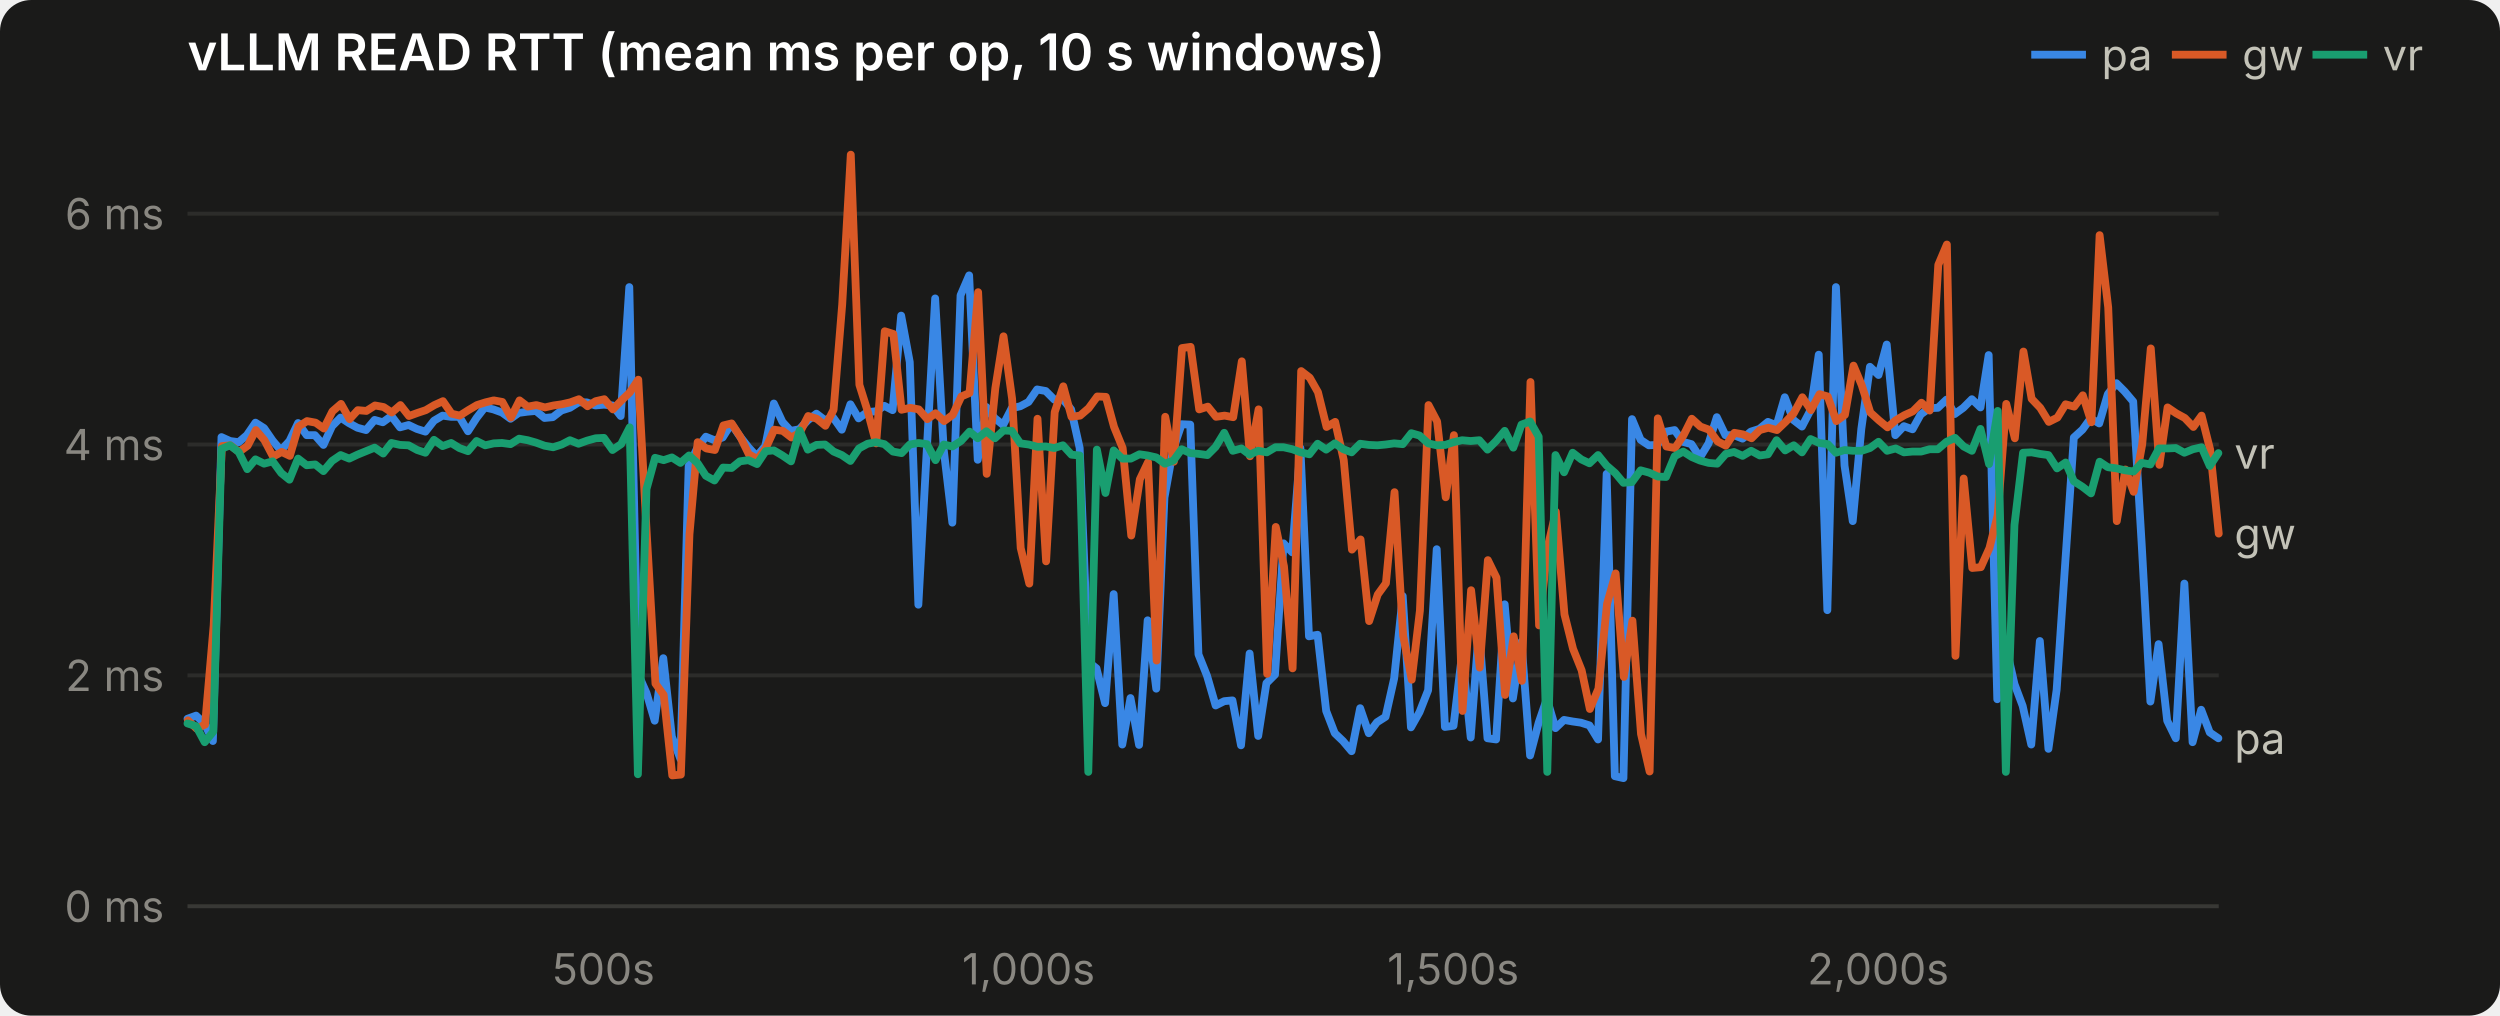
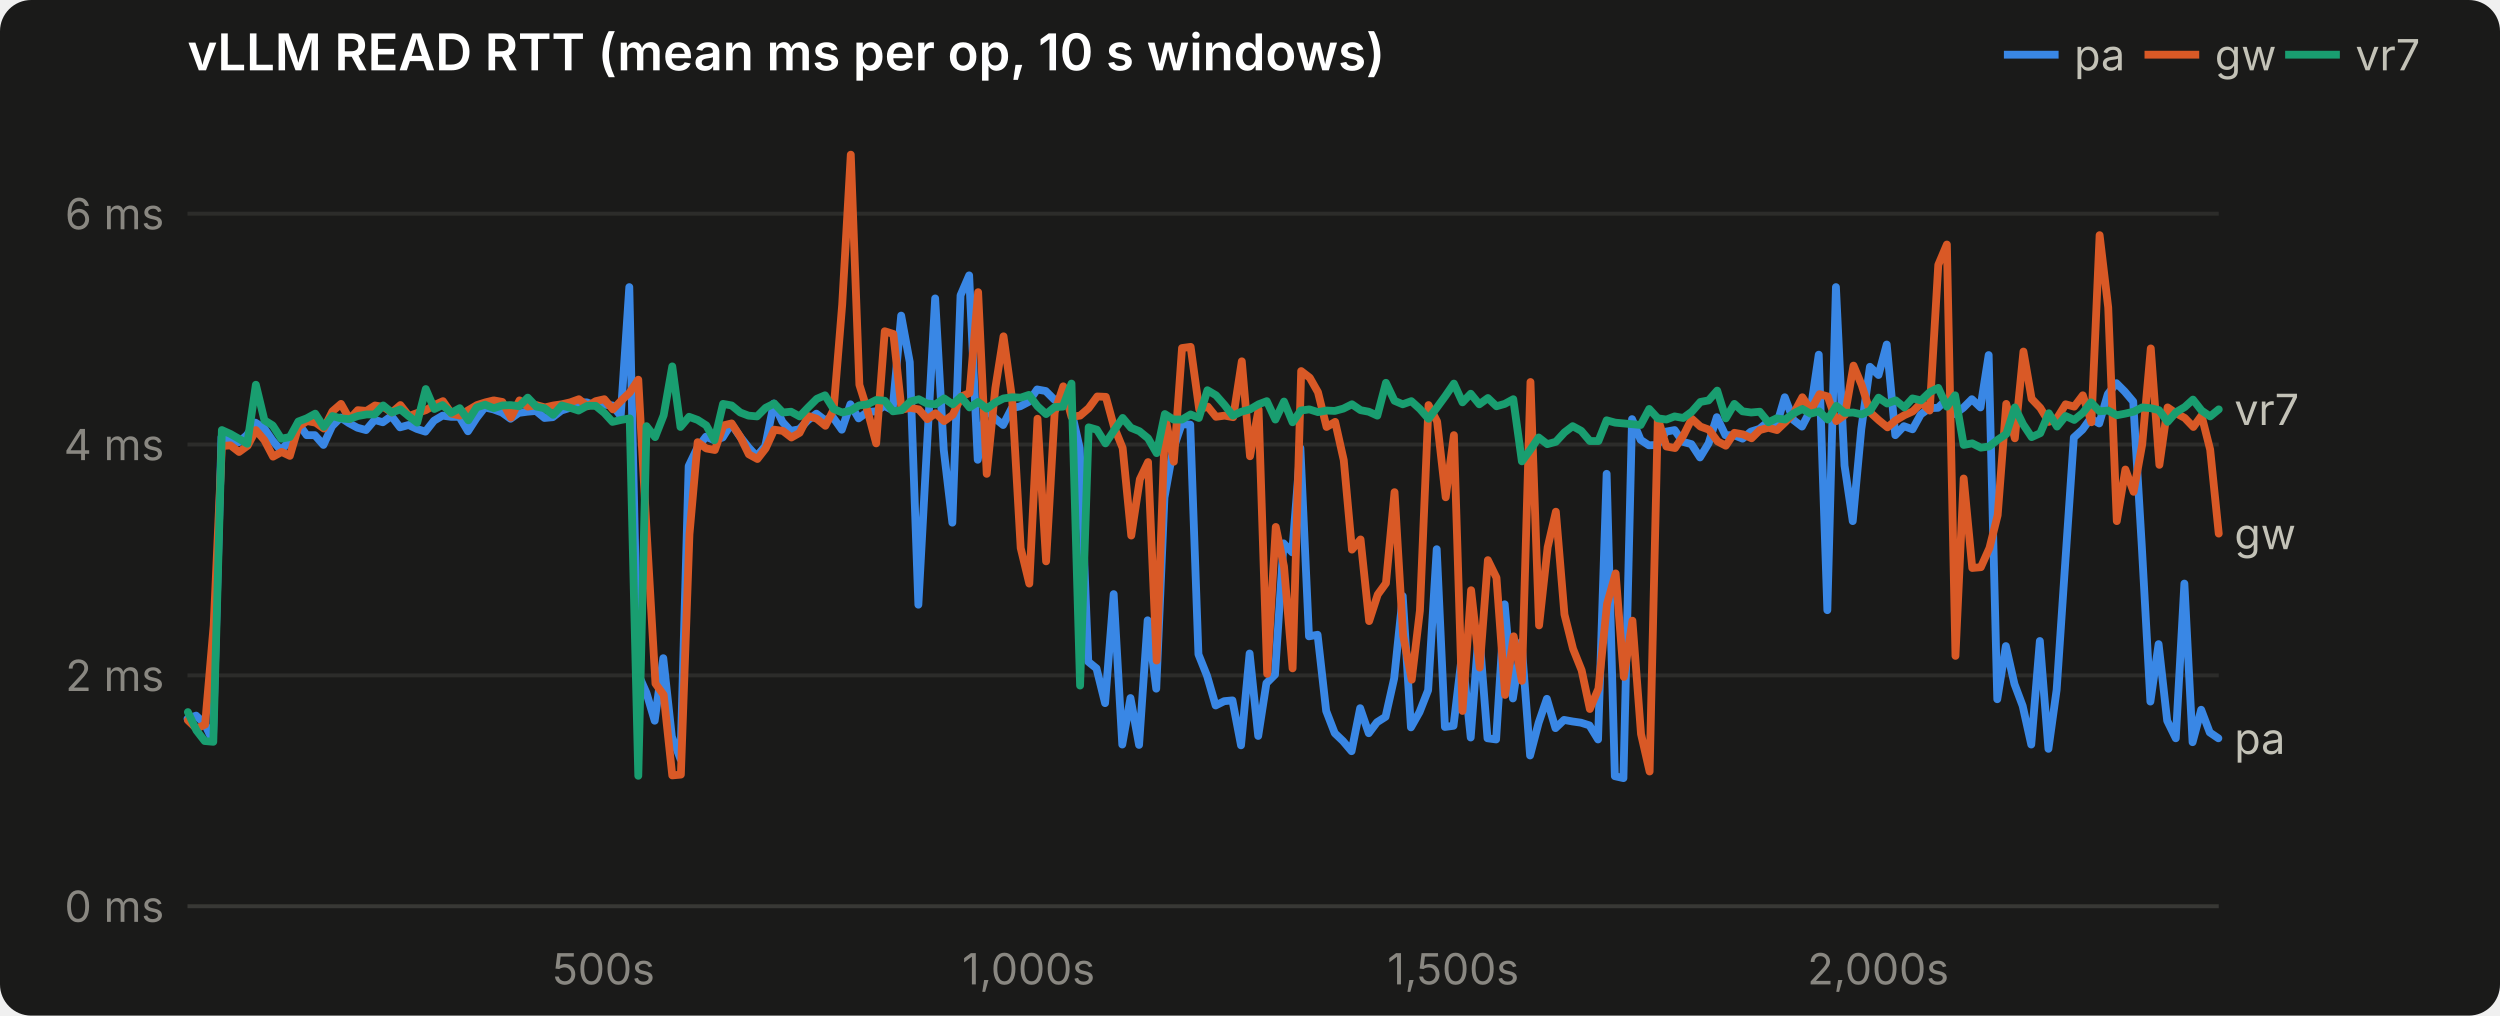
<svg xmlns="http://www.w3.org/2000/svg" viewBox="0 0 640 260" width="640" height="260" font-family="system-ui, -apple-system, Segoe UI, sans-serif" role="img" aria-label="vLLM READ RTT (mean ms per op, 10 s windows)">
  <rect width="640" height="260" rx="8" fill="#1a1a19" />
  <text x="48" y="18" font-size="13" font-weight="600" fill="#ffffff">vLLM READ RTT (mean ms per op, 10 s windows)</text>
-   <line x1="592" x2="606" y1="14" y2="14" stroke="#199e70" stroke-width="2" />
-   <text x="610" y="18" font-size="11" fill="#c3c2b7">vr</text>
-   <line x1="556" x2="570" y1="14" y2="14" stroke="#d95926" stroke-width="2" />
-   <text x="574" y="18" font-size="11" fill="#c3c2b7">gw</text>
-   <line x1="520" x2="534" y1="14" y2="14" stroke="#3987e5" stroke-width="2" />
-   <text x="538" y="18" font-size="11" fill="#c3c2b7">pa</text>
+   <line x1="585" x2="599" y1="14" y2="14" stroke="#199e70" stroke-width="2" />
+   <text x="603" y="18" font-size="11" fill="#c3c2b7">vr7</text>
+   <line x1="549" x2="563" y1="14" y2="14" stroke="#d95926" stroke-width="2" />
+   <text x="567" y="18" font-size="11" fill="#c3c2b7">gw</text>
+   <line x1="513" x2="527" y1="14" y2="14" stroke="#3987e5" stroke-width="2" />
+   <text x="531" y="18" font-size="11" fill="#c3c2b7">pa</text>
  <line x1="48" x2="568" y1="232.0" y2="232.0" stroke="#383835" stroke-width="1" />
  <text x="42" y="236.0" text-anchor="end" font-size="11" fill="#898781">0 ms</text>
  <line x1="48" x2="568" y1="172.9" y2="172.9" stroke="#2c2c2a" stroke-width="1" />
  <text x="42" y="176.9" text-anchor="end" font-size="11" fill="#898781">2 ms</text>
  <line x1="48" x2="568" y1="113.8" y2="113.8" stroke="#2c2c2a" stroke-width="1" />
  <text x="42" y="117.8" text-anchor="end" font-size="11" fill="#898781">4 ms</text>
  <line x1="48" x2="568" y1="54.7" y2="54.7" stroke="#2c2c2a" stroke-width="1" />
  <text x="42" y="58.7" text-anchor="end" font-size="11" fill="#898781">6 ms</text>
  <text x="154.5" y="252" text-anchor="middle" font-size="11" fill="#898781">500s</text>
  <text x="263.3" y="252" text-anchor="middle" font-size="11" fill="#898781">1,000s</text>
  <text x="372.0" y="252" text-anchor="middle" font-size="11" fill="#898781">1,500s</text>
  <text x="480.8" y="252" text-anchor="middle" font-size="11" fill="#898781">2,000s</text>
  <path d="M48.0,184.0L50.2,183.2L52.4,185.3L54.5,189.7L56.7,111.9L58.9,112.9L61.1,113.2L63.2,111.4L65.4,108.2L67.6,109.6L69.8,112.8L71.9,115.3L74.1,112.9L76.3,108.3L78.5,111.4L80.6,111.4L82.8,113.9L85.0,109.1L87.2,106.9L89.3,108.3L91.5,109.5L93.7,110.1L95.9,107.5L98.0,108.1L100.2,106.5L102.4,109.4L104.6,108.8L106.7,109.8L108.9,110.5L111.1,107.7L113.3,106.4L115.4,106.7L117.6,106.7L119.8,110.4L122.0,107.0L124.1,104.3L126.3,104.8L128.5,105.6L130.7,107.2L132.8,105.7L135.0,105.4L137.2,105.2L139.4,107.0L141.5,106.8L143.7,105.1L145.9,104.4L148.1,103.0L150.2,103.0L152.4,103.8L154.6,103.6L156.8,103.8L158.9,106.5L161.1,73.5L163.3,172.4L165.5,177.4L167.6,184.5L169.8,168.5L172.0,188.6L174.2,194.3L176.3,119.3L178.5,114.7L180.7,111.8L182.9,112.7L185.0,112.0L187.2,108.5L189.4,111.7L191.6,114.5L193.7,116.8L195.9,114.2L198.1,103.3L200.3,108.0L202.4,110.3L204.6,109.9L206.8,107.6L209.0,105.9L211.1,107.5L213.3,106.9L215.5,110.0L217.7,103.5L219.8,107.1L222.0,105.5L224.2,105.3L226.4,103.9L228.5,105.0L230.7,80.8L232.9,92.7L235.1,154.8L237.2,116.2L239.4,76.4L241.6,115.2L243.8,133.8L245.9,75.6L248.1,70.5L250.3,117.7L252.5,104.2L254.6,107.0L256.8,108.8L259.0,104.5L261.2,104.0L263.3,102.9L265.5,99.7L267.7,100.1L269.9,102.3L272.0,102.1L274.2,104.8L276.4,114.7L278.6,169.4L280.7,171.1L282.9,180.0L285.1,152.1L287.3,190.6L289.4,178.7L291.6,190.7L293.8,158.8L296.0,176.3L298.1,127.4L300.3,115.1L302.5,108.6L304.7,108.7L306.8,167.5L309.0,173.0L311.2,180.6L313.4,179.5L315.5,179.3L317.7,190.8L319.9,167.3L322.1,188.4L324.2,174.9L326.4,172.7L328.6,139.1L330.8,141.4L332.9,114.7L335.1,162.9L337.3,162.5L339.5,182.0L341.7,187.7L343.8,189.7L346.0,192.3L348.2,181.3L350.4,187.7L352.5,184.9L354.7,183.5L356.9,173.7L359.1,152.6L361.2,186.2L363.4,182.3L365.6,176.7L367.8,140.6L369.9,186.1L372.1,185.8L374.3,167.3L376.5,188.8L378.6,161.1L380.8,189.0L383.0,189.3L385.2,154.7L387.3,178.8L389.5,164.3L391.7,193.4L393.9,185.0L396.0,178.9L398.2,186.4L400.4,184.3L402.6,184.7L404.7,185.0L406.9,185.7L409.1,189.3L411.3,121.3L413.4,198.7L415.6,199.2L417.8,107.3L420.0,112.6L422.1,114.0L424.3,113.9L426.5,110.5L428.7,110.1L430.8,113.1L433.0,113.7L435.2,117.1L437.4,113.5L439.5,106.8L441.7,111.4L443.9,111.4L446.1,112.3L448.2,110.5L450.4,109.8L452.6,108.0L454.8,108.9L456.9,101.7L459.1,107.5L461.3,109.2L463.5,105.0L465.6,90.8L467.8,156.2L470.0,73.5L472.2,119.2L474.3,133.4L476.5,109.8L478.7,93.9L480.9,96.0L483.0,88.2L485.2,111.4L487.4,109.1L489.6,109.9L491.7,106.1L493.9,104.5L496.1,104.4L498.3,102.3L500.4,106.0L502.6,104.4L504.8,102.2L507.0,104.3L509.1,90.9L511.3,179.0L513.5,165.4L515.7,175.1L517.8,180.7L520.0,190.6L522.2,164.1L524.4,191.7L526.5,176.6L528.7,144.1L530.9,112.0L533.1,110.0L535.2,107.1L537.4,108.4L539.6,100.9L541.8,98.1L543.9,100.2L546.1,102.8L548.3,139.8L550.5,179.6L552.6,164.9L554.8,184.5L557.0,189.0L559.2,149.4L561.3,190.0L563.5,181.7L565.7,187.5L567.9,189.0" fill="none" stroke="#3987e5" stroke-width="2" stroke-linejoin="round" stroke-linecap="round" />
  <text x="572" y="193.0" font-size="11" fill="#c3c2b7">pa</text>
  <path d="M48.1,184.4L50.3,186.5L52.5,185.5L54.7,160.1L56.8,114.2L59.0,114.0L61.2,115.7L63.4,114.1L65.5,110.1L67.7,112.7L69.9,116.9L72.1,115.7L74.2,116.7L76.4,109.2L78.6,107.8L80.8,108.2L82.9,109.7L85.1,105.3L87.3,103.4L89.5,107.3L91.6,105.0L93.8,105.2L96.0,103.8L98.2,104.2L100.3,105.6L102.5,103.7L104.7,106.5L106.9,105.7L109.0,105.0L111.2,103.7L113.4,102.7L115.6,105.9L117.7,106.4L119.9,105.0L122.1,103.7L124.3,103.0L126.4,102.5L128.6,102.9L130.8,106.9L133.0,102.5L135.1,104.1L137.3,103.7L139.5,104.3L141.7,103.8L143.8,103.5L146.0,103.0L148.2,102.2L150.4,104.0L152.5,102.7L154.7,102.2L156.9,104.8L159.1,102.5L161.2,100.5L163.4,97.2L165.6,137.2L167.8,175.0L169.9,177.9L172.1,198.5L174.3,198.3L176.5,136.8L178.6,113.2L180.8,114.8L183.0,115.2L185.2,108.9L187.3,108.4L189.5,111.8L191.7,116.3L193.9,117.5L196.0,114.8L198.2,110.0L200.4,110.3L202.6,112.0L204.7,110.8L206.9,106.5L209.1,107.2L211.3,109.0L213.4,104.9L215.6,78.0L217.8,39.6L220.0,98.5L222.1,105.2L224.3,113.5L226.5,84.8L228.7,85.5L230.8,104.9L233.0,104.4L235.2,104.8L237.4,107.3L239.5,105.8L241.7,107.8L243.9,106.2L246.1,101.5L248.2,100.6L250.4,74.8L252.6,121.3L254.8,99.4L256.9,86.1L259.1,102.1L261.3,140.3L263.5,149.4L265.6,107.2L267.8,143.7L270.0,105.5L272.2,98.9L274.3,106.7L276.5,106.4L278.7,104.5L280.9,101.5L283.1,101.6L285.2,109.3L287.4,114.7L289.6,137.1L291.8,122.7L293.9,118.3L296.1,169.1L298.3,106.7L300.5,118.2L302.6,89.1L304.8,88.8L307.0,104.8L309.2,104.1L311.3,106.7L313.5,106.4L315.7,106.8L317.9,92.5L320.0,116.8L322.2,104.8L324.4,172.5L326.6,134.9L328.7,145.0L330.9,171.1L333.1,95.0L335.3,96.7L337.4,100.4L339.6,109.3L341.8,108.0L344.0,117.8L346.1,140.7L348.3,138.1L350.5,159.0L352.7,152.2L354.8,149.3L357.0,126.0L359.2,162.7L361.4,174.0L363.5,156.3L365.7,103.7L367.9,107.9L370.1,127.3L372.2,111.4L374.4,182.0L376.6,151.1L378.8,170.9L380.9,143.4L383.1,147.9L385.3,177.9L387.5,162.9L389.6,174.3L391.8,97.8L394.0,160.1L396.2,140.1L398.3,131.0L400.5,157.3L402.7,166.1L404.9,171.6L407.0,181.5L409.2,176.3L411.4,154.6L413.6,146.8L415.7,173.3L417.9,158.9L420.1,187.9L422.3,197.5L424.4,107.1L426.6,114.3L428.8,114.7L431.0,111.4L433.1,107.2L435.3,109.2L437.5,110.0L439.7,113.0L441.8,114.1L444.0,110.8L446.2,111.2L448.4,112.2L450.5,110.1L452.7,109.5L454.9,110.1L457.1,108.0L459.2,105.8L461.4,101.7L463.6,105.0L465.8,100.9L467.9,101.5L470.1,107.8L472.3,106.2L474.5,93.6L476.6,98.6L478.8,105.6L481.0,107.6L483.2,109.4L485.3,107.6L487.5,106.3L489.7,105.3L491.9,103.1L494.0,105.1L496.2,67.8L498.4,62.6L500.6,167.9L502.7,122.5L504.9,145.4L507.1,145.2L509.3,140.3L511.4,131.9L513.6,103.4L515.8,112.2L518.0,90.0L520.1,102.1L522.3,104.4L524.5,108.0L526.7,106.9L528.8,103.5L531.0,104.1L533.2,101.2L535.4,108.1L537.5,60.2L539.7,78.7L541.9,133.4L544.1,120.2L546.2,125.9L548.4,113.8L550.6,89.2L552.8,119.0L554.9,104.3L557.1,105.8L559.3,107.0L561.5,109.3L563.6,106.4L565.8,115.1L568.0,136.6" fill="none" stroke="#d95926" stroke-width="2" stroke-linejoin="round" stroke-linecap="round" />
  <text x="572" y="140.6" font-size="11" fill="#c3c2b7">gw</text>
-   <path d="M48.0,185.2L50.2,185.9L52.4,190.0L54.6,187.3L56.7,114.9L58.9,114.0L61.1,115.7L63.3,120.1L65.4,117.6L67.6,118.7L69.8,118.1L72.0,121.1L74.1,122.8L76.3,117.4L78.5,119.1L80.7,118.9L82.8,120.6L85.0,118.0L87.2,116.5L89.4,117.4L91.5,116.4L93.7,115.5L95.9,114.6L98.1,116.1L100.2,113.4L102.4,113.9L104.6,114.0L106.8,115.2L108.9,115.9L111.1,112.6L113.3,114.2L115.5,113.4L117.6,114.7L119.8,115.5L122.0,112.9L124.2,114.0L126.4,113.5L128.5,113.4L130.7,113.7L132.9,112.3L135.1,112.7L137.2,113.3L139.4,114.1L141.6,114.5L143.8,113.8L145.9,112.7L148.1,113.6L150.3,112.8L152.5,112.2L154.6,112.1L156.8,115.2L159.0,113.7L161.2,109.4L163.3,198.2L165.5,125.2L167.7,117.2L169.9,117.8L172.0,117.1L174.2,118.5L176.4,116.6L178.6,118.6L180.7,121.8L182.9,123.0L185.1,119.7L187.3,119.8L189.4,118.1L191.6,117.8L193.8,118.8L196.0,115.5L198.1,115.3L200.3,116.6L202.5,118.1L204.7,110.2L206.8,115.1L209.0,113.9L211.2,113.8L213.4,115.6L215.5,116.5L217.7,118.0L219.9,114.8L222.1,113.6L224.2,113.2L226.4,113.7L228.6,115.6L230.8,116.0L232.9,113.8L235.1,113.4L237.3,113.7L239.5,117.8L241.6,113.8L243.8,114.3L246.0,112.9L248.2,110.5L250.3,112.2L252.5,110.4L254.7,112.2L256.9,110.2L259.0,110.3L261.2,113.5L263.4,113.8L265.6,114.4L267.7,114.3L269.9,114.7L272.1,114.0L274.3,116.4L276.4,116.6L278.6,197.6L280.8,115.1L283.0,126.2L285.1,115.3L287.3,117.4L289.5,117.4L291.7,116.3L293.8,116.6L296.0,117.1L298.2,118.7L300.4,117.9L302.5,115.0L304.7,116.0L306.9,116.2L309.1,116.5L311.2,114.4L313.4,110.8L315.6,115.4L317.8,114.8L319.9,116.4L322.1,115.4L324.3,115.8L326.5,114.5L328.6,114.5L330.8,115.0L333.0,115.8L335.2,116.3L337.3,113.6L339.5,115.1L341.7,113.5L343.9,115.0L346.0,115.8L348.2,113.6L350.4,113.9L352.6,114.0L354.7,113.8L356.9,113.5L359.1,113.7L361.3,110.9L363.4,111.5L365.6,113.5L367.8,114.0L370.0,113.9L372.1,113.2L374.3,112.7L376.5,112.9L378.7,112.7L380.8,115.1L383.0,112.9L385.2,110.3L387.4,114.6L389.5,108.7L391.7,107.9L393.9,111.8L396.1,197.6L398.2,116.5L400.4,120.9L402.6,115.9L404.8,117.6L406.9,118.6L409.1,116.5L411.3,119.2L413.5,121.1L415.6,123.6L417.8,123.4L420.0,120.4L422.2,121.0L424.4,122.0L426.5,122.1L428.7,116.8L430.9,115.6L433.1,117.0L435.2,117.9L437.4,118.5L439.6,118.7L441.8,116.2L443.9,115.7L446.1,116.7L448.3,115.4L450.5,116.6L452.6,116.3L454.8,112.7L457.0,115.3L459.2,114.0L461.3,115.8L463.5,112.4L465.7,113.4L467.9,113.7L470.0,115.9L472.2,115.2L474.4,115.4L476.6,115.4L478.7,114.7L480.9,113.1L483.1,115.4L485.3,114.8L487.4,115.8L489.6,115.6L491.8,115.6L494.0,115.0L496.1,115.0L498.3,113.1L500.5,112.1L502.7,114.3L504.8,115.4L507.0,109.8L509.2,118.8L511.4,105.2L513.5,197.6L515.7,134.4L517.9,115.9L520.1,115.8L522.2,116.2L524.4,116.5L526.6,119.9L528.8,118.4L530.9,123.2L533.1,124.6L535.3,126.3L537.5,118.2L539.6,119.6L541.8,119.9L544.0,120.4L546.2,120.7L548.3,118.5L550.5,118.9L552.7,114.8L554.9,114.8L557.0,114.7L559.2,115.9L561.4,115.0L563.6,114.5L565.7,119.3L567.9,116.0" fill="none" stroke="#199e70" stroke-width="2" stroke-linejoin="round" stroke-linecap="round" />
-   <text x="572" y="120.0" font-size="11" fill="#c3c2b7">vr</text>
+   <path d="M48.1,182.3L50.3,187.0L52.4,189.7L54.6,189.9L56.8,110.1L59.0,111.1L61.1,112.3L63.3,113.6L65.5,98.5L67.7,107.6L69.8,108.9L72.0,112.3L74.2,111.9L76.4,107.9L78.5,107.1L80.7,105.9L82.9,109.3L85.1,106.5L87.2,107.1L89.4,107.3L91.6,106.5L93.8,106.1L95.9,106.1L98.1,103.8L100.3,105.6L102.5,104.8L104.6,106.5L106.8,108.2L109.0,99.6L111.2,104.7L113.3,103.7L115.5,105.7L117.7,104.5L119.9,107.6L122.0,104.3L124.2,103.6L126.4,104.5L128.6,103.8L130.7,103.7L132.9,104.0L135.1,101.8L137.3,104.1L139.4,104.5L141.6,106.2L143.8,103.8L146.0,104.4L148.1,105.1L150.3,103.9L152.5,103.9L154.7,105.7L156.8,108.0L159.0,107.5L161.2,107.1L163.4,198.6L165.5,109.1L167.7,111.9L169.9,106.3L172.1,93.8L174.2,109.3L176.4,106.7L178.6,107.5L180.8,108.9L182.9,112.7L185.1,103.4L187.3,103.8L189.5,105.6L191.6,106.4L193.8,106.6L196.0,104.4L198.2,103.3L200.4,105.6L202.5,105.4L204.7,106.6L206.9,104.3L209.1,102.1L211.2,101.2L213.4,104.7L215.6,105.6L217.8,105.1L219.9,103.8L222.1,103.5L224.3,102.4L226.5,102.6L228.6,105.3L230.8,105.0L233.0,102.8L235.2,102.2L237.3,103.3L239.5,103.5L241.7,102.0L243.9,103.5L246.0,101.6L248.2,104.3L250.4,102.9L252.6,104.6L254.7,103.1L256.9,102.0L259.1,101.7L261.3,101.8L263.4,101.1L265.6,104.0L267.8,106.0L270.0,104.2L272.1,104.1L274.3,98.2L276.5,175.5L278.7,109.4L280.8,110.0L283.0,113.5L285.2,110.2L287.4,107.0L289.5,109.5L291.7,110.4L293.9,112.2L296.1,116.0L298.2,106.0L300.4,107.4L302.6,107.4L304.8,106.1L306.9,107.0L309.1,99.9L311.3,101.2L313.5,103.7L315.6,106.4L317.8,105.4L320.0,104.8L322.2,103.5L324.3,102.7L326.5,107.4L328.7,102.8L330.9,108.1L333.0,105.1L335.2,104.8L337.4,105.5L339.6,105.1L341.7,105.2L343.9,104.6L346.1,103.5L348.3,105.0L350.4,105.4L352.6,106.4L354.8,98.0L357.0,102.6L359.1,103.5L361.3,102.7L363.5,104.7L365.7,107.2L367.8,104.4L370.0,101.4L372.2,98.2L374.4,103.0L376.5,100.8L378.7,103.5L380.9,101.9L383.1,104.0L385.2,103.4L387.4,102.2L389.6,118.1L391.8,115.1L393.9,112.0L396.1,113.7L398.3,113.1L400.5,110.7L402.6,109.1L404.8,110.3L407.0,112.9L409.2,112.9L411.3,107.6L413.5,108.2L415.7,108.4L417.9,108.6L420.0,108.8L422.2,104.7L424.4,107.1L426.6,107.4L428.7,106.6L430.9,107.0L433.1,105.4L435.3,102.9L437.4,102.5L439.6,100.0L441.8,107.1L444.0,103.4L446.1,105.3L448.3,105.6L450.5,105.4L452.7,108.1L454.8,107.1L457.0,107.4L459.2,105.8L461.4,104.7L463.5,105.9L465.7,105.3L467.9,107.4L470.1,103.9L472.2,105.7L474.4,105.6L476.6,106.1L478.8,105.1L480.9,101.8L483.1,103.3L485.3,102.5L487.5,104.3L489.6,102.0L491.8,102.5L494.0,100.4L496.2,99.3L498.4,104.1L500.5,101.2L502.7,113.9L504.9,113.5L507.1,114.6L509.2,114.3L511.4,112.6L513.6,111.1L515.8,104.3L517.9,108.6L520.1,111.9L522.3,110.9L524.5,105.8L526.6,109.2L528.8,106.5L531.0,107.5L533.2,105.7L535.3,103.0L537.5,105.3L539.7,105.1L541.9,106.3L544.0,105.9L546.2,105.4L548.4,104.3L550.6,104.5L552.7,105.0L554.9,108.0L557.1,105.5L559.3,104.2L561.4,102.3L563.6,105.1L565.8,106.6L568.0,104.8" fill="none" stroke="#199e70" stroke-width="2" stroke-linejoin="round" stroke-linecap="round" />
+   <text x="572" y="108.8" font-size="11" fill="#c3c2b7">vr7</text>
</svg>
